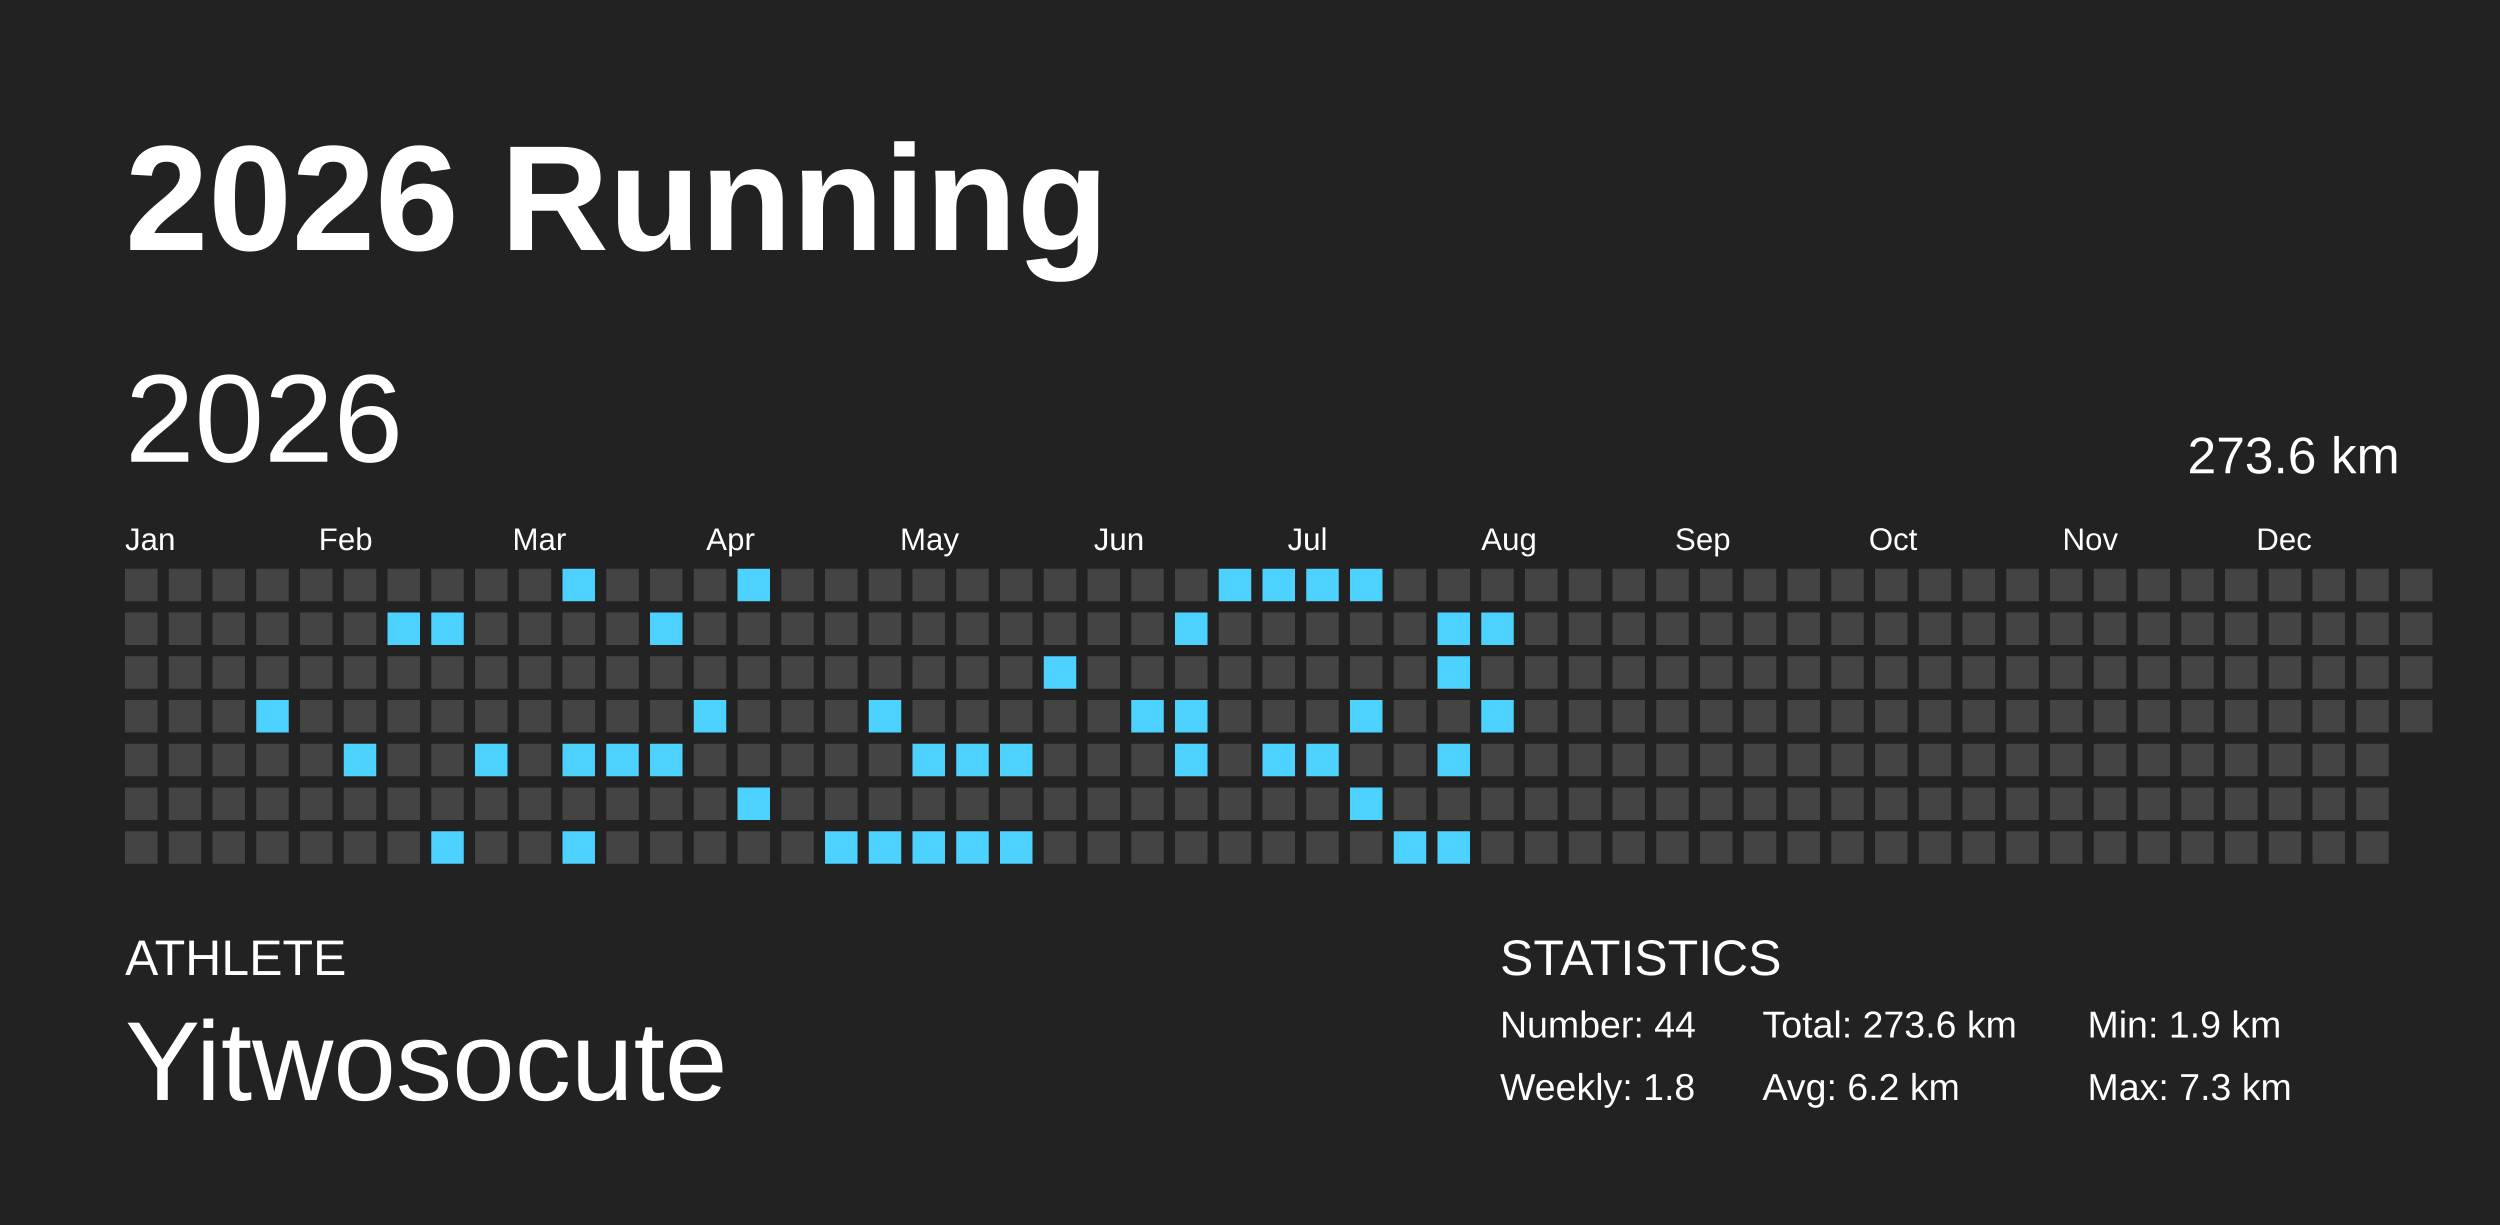
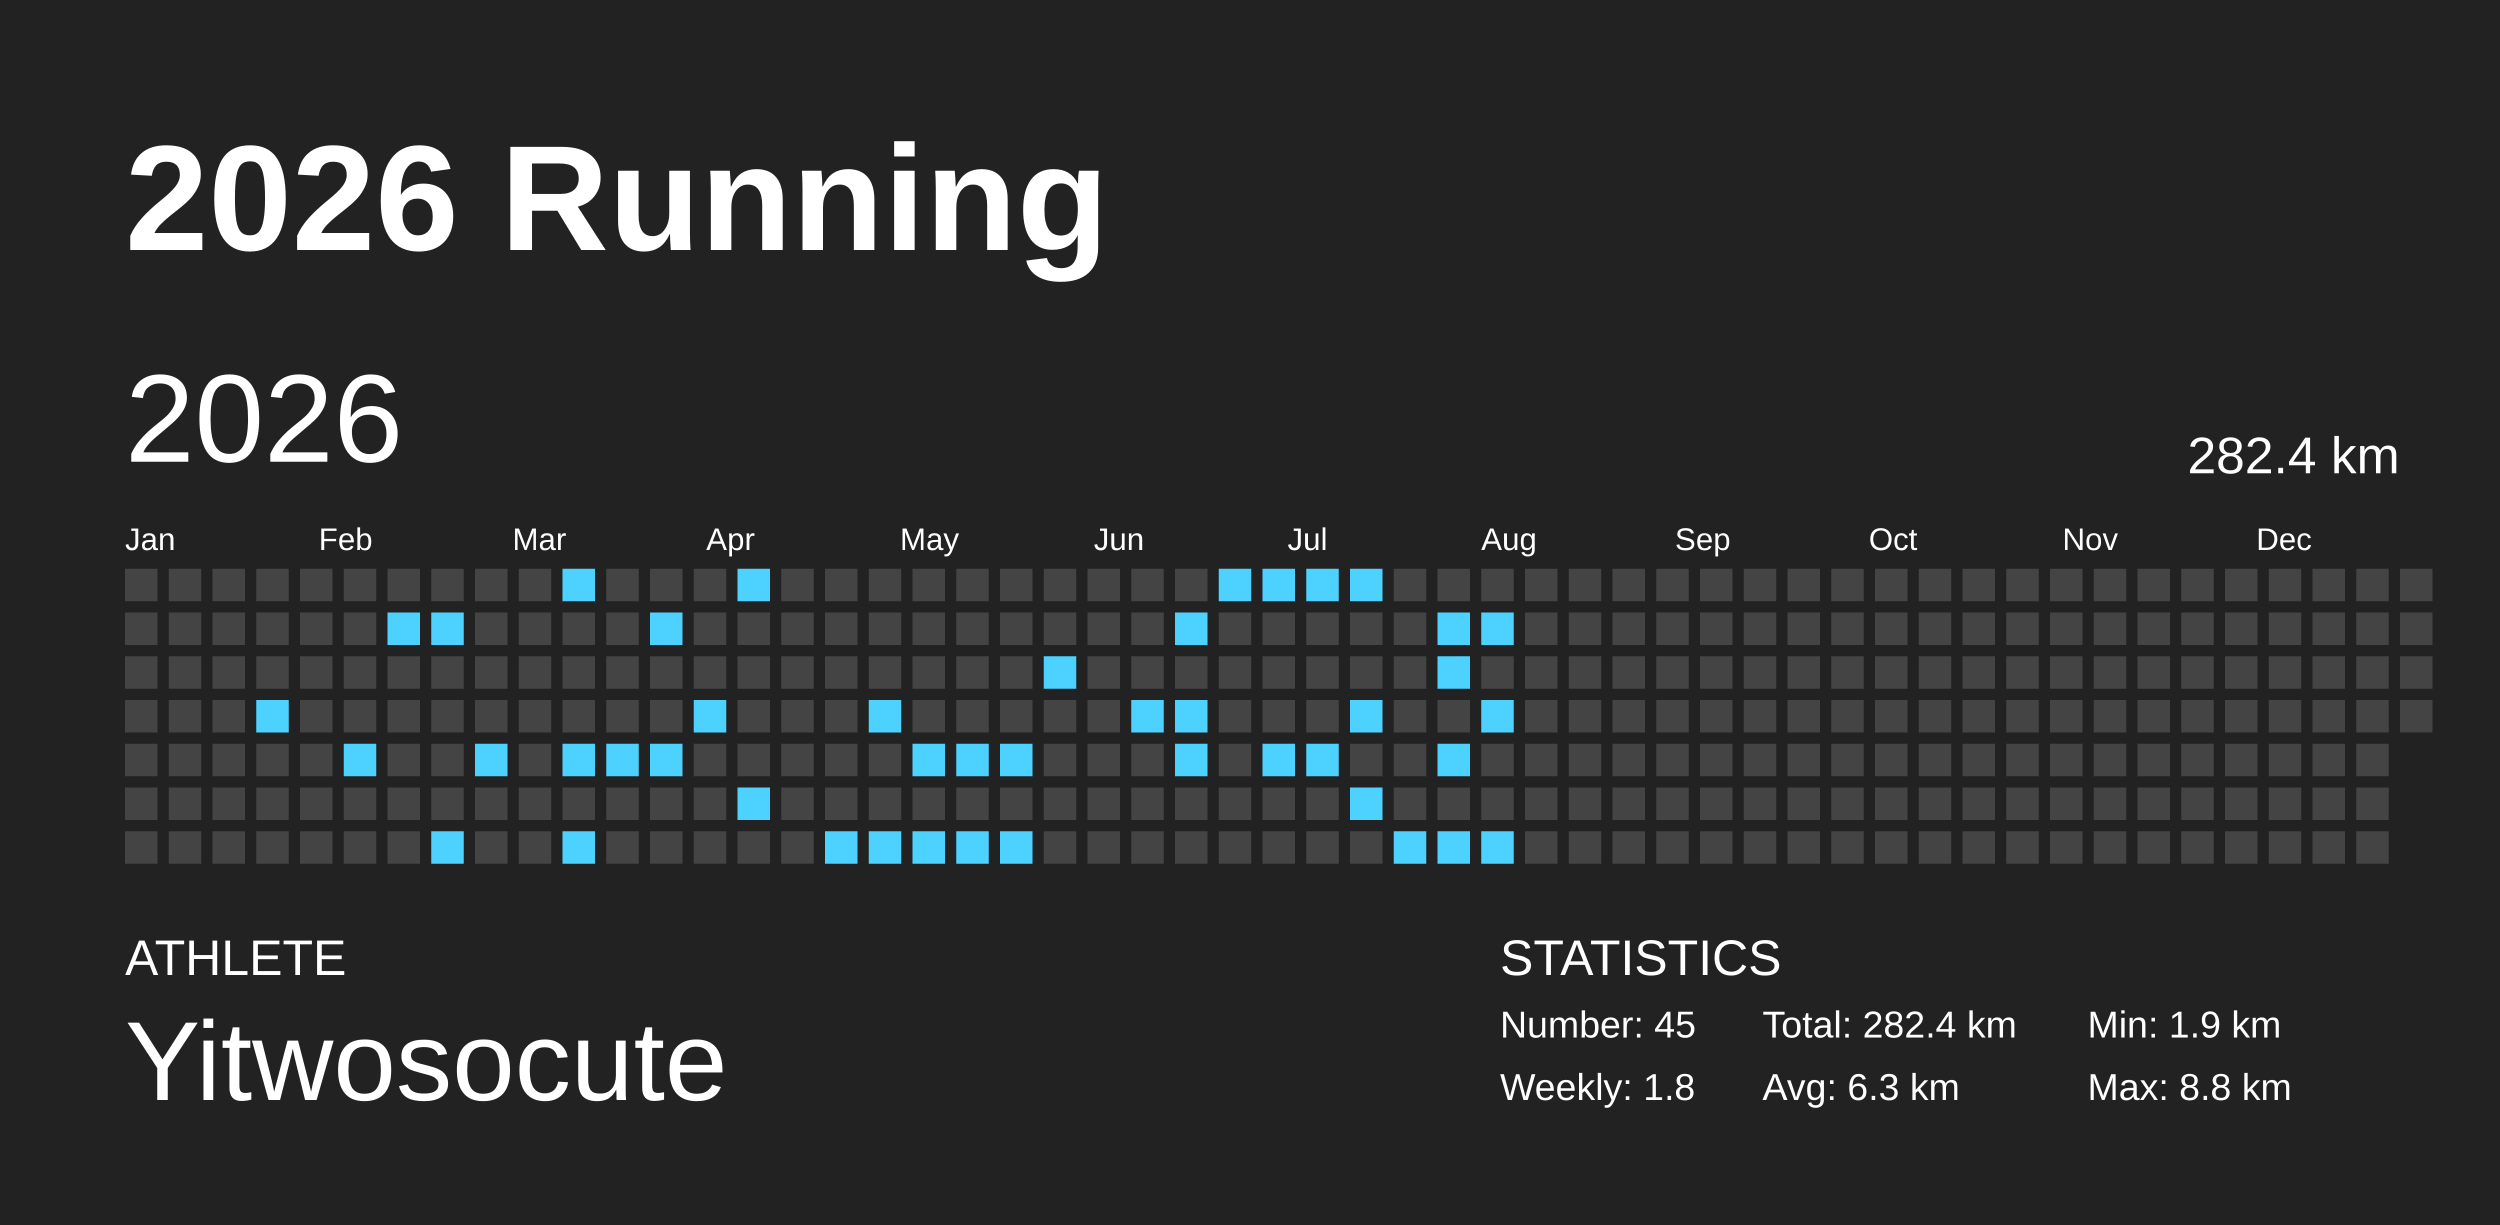
<svg xmlns="http://www.w3.org/2000/svg" baseProfile="full" height="98mm" version="1.1" viewBox="0,0,200,98" width="200mm">
  <defs />
  <rect fill="#222222" height="98" width="200" x="0" y="0" />
  <text fill="#FFFFFF" style="font-size:12px; font-family:Arial; font-weight:bold;" x="10" y="20">2026 Running</text>
  <text fill="#FFFFFF" style="font-size:4px; font-family:Arial" x="10" y="78">ATHLETE</text>
  <text fill="#FFFFFF" style="font-size:9px; font-family:Arial" x="10" y="88">Yitwosocute</text>
  <text fill="#FFFFFF" style="font-size:4px; font-family:Arial" x="120" y="78">STATISTICS</text>
-   <text fill="#FFFFFF" style="font-size:3px; font-family:Arial" x="120" y="83">Number: 44</text>
+   <text fill="#FFFFFF" style="font-size:3px; font-family:Arial" x="120" y="83">Number: 45</text>
  <text fill="#FFFFFF" style="font-size:3px; font-family:Arial" x="120" y="88">Weekly: 1.8</text>
-   <text fill="#FFFFFF" style="font-size:3px; font-family:Arial" x="141" y="83">Total: 273.6 km</text>
-   <text fill="#FFFFFF" style="font-size:3px; font-family:Arial" x="141" y="88">Avg: 6.2 km</text>
+   <text fill="#FFFFFF" style="font-size:3px; font-family:Arial" x="141" y="83">Total: 282.4 km</text>
+   <text fill="#FFFFFF" style="font-size:3px; font-family:Arial" x="141" y="88">Avg: 6.3 km</text>
  <text fill="#FFFFFF" style="font-size:3px; font-family:Arial" x="167" y="83">Min: 1.9 km</text>
-   <text fill="#FFFFFF" style="font-size:3px; font-family:Arial" x="167" y="88">Max: 7.3 km</text>
+   <text fill="#FFFFFF" style="font-size:3px; font-family:Arial" x="167" y="88">Max: 8.8 km</text>
  <text dominant-baseline="hanging" fill="#FFFFFF" style="font-size:10.0px; font-family:Arial;" x="10" y="30">2026</text>
-   <text dominant-baseline="hanging" fill="#FFFFFF" style="font-size:4.125px; font-family:Arial;" x="175" y="35">273.6 km</text>
+   <text dominant-baseline="hanging" fill="#FFFFFF" style="font-size:4.125px; font-family:Arial;" x="175" y="35">282.4 km</text>
  <text fill="#FFFFFF" style="font-size:2.5px; font-family:Arial" x="10.0" y="44">Jan</text>
  <text fill="#FFFFFF" style="font-size:2.5px; font-family:Arial" x="25.5" y="44">Feb</text>
  <text fill="#FFFFFF" style="font-size:2.5px; font-family:Arial" x="41.0" y="44">Mar</text>
  <text fill="#FFFFFF" style="font-size:2.5px; font-family:Arial" x="56.5" y="44">Apr</text>
  <text fill="#FFFFFF" style="font-size:2.5px; font-family:Arial" x="72.0" y="44">May</text>
  <text fill="#FFFFFF" style="font-size:2.5px; font-family:Arial" x="87.5" y="44">Jun</text>
  <text fill="#FFFFFF" style="font-size:2.5px; font-family:Arial" x="103.0" y="44">Jul</text>
  <text fill="#FFFFFF" style="font-size:2.5px; font-family:Arial" x="118.5" y="44">Aug</text>
  <text fill="#FFFFFF" style="font-size:2.5px; font-family:Arial" x="134.0" y="44">Sep</text>
  <text fill="#FFFFFF" style="font-size:2.5px; font-family:Arial" x="149.5" y="44">Oct</text>
  <text fill="#FFFFFF" style="font-size:2.5px; font-family:Arial" x="165.0" y="44">Nov</text>
  <text fill="#FFFFFF" style="font-size:2.5px; font-family:Arial" x="180.5" y="44">Dec</text>
  <rect fill="#444444" height="2.6" width="2.6" x="10.0" y="45.5" />
  <rect fill="#444444" height="2.6" width="2.6" x="10.0" y="49.0" />
  <rect fill="#444444" height="2.6" width="2.6" x="10.0" y="52.5" />
  <rect fill="#444444" height="2.6" width="2.6" x="10.0" y="56.0" />
  <rect fill="#444444" height="2.6" width="2.6" x="10.0" y="59.5" />
  <rect fill="#444444" height="2.6" width="2.6" x="10.0" y="63.0" />
  <rect fill="#444444" height="2.6" width="2.6" x="10.0" y="66.5" />
  <rect fill="#444444" height="2.6" width="2.6" x="13.5" y="45.5" />
  <rect fill="#444444" height="2.6" width="2.6" x="13.5" y="49.0" />
  <rect fill="#444444" height="2.6" width="2.6" x="13.5" y="52.5" />
  <rect fill="#444444" height="2.6" width="2.6" x="13.5" y="56.0" />
  <rect fill="#444444" height="2.6" width="2.6" x="13.5" y="59.5" />
  <rect fill="#444444" height="2.6" width="2.6" x="13.5" y="63.0" />
  <rect fill="#444444" height="2.6" width="2.6" x="13.5" y="66.5" />
  <rect fill="#444444" height="2.6" width="2.6" x="17.0" y="45.5" />
  <rect fill="#444444" height="2.6" width="2.6" x="17.0" y="49.0" />
  <rect fill="#444444" height="2.6" width="2.6" x="17.0" y="52.5" />
  <rect fill="#444444" height="2.6" width="2.6" x="17.0" y="56.0" />
  <rect fill="#444444" height="2.6" width="2.6" x="17.0" y="59.5" />
  <rect fill="#444444" height="2.6" width="2.6" x="17.0" y="63.0" />
  <rect fill="#444444" height="2.6" width="2.6" x="17.0" y="66.5" />
  <rect fill="#444444" height="2.6" width="2.6" x="20.5" y="45.5" />
  <rect fill="#444444" height="2.6" width="2.6" x="20.5" y="49.0" />
  <rect fill="#444444" height="2.6" width="2.6" x="20.5" y="52.5" />
  <rect fill="#4dd2ff" height="2.6" width="2.6" x="20.5" y="56.0" />
  <rect fill="#444444" height="2.6" width="2.6" x="20.5" y="59.5" />
  <rect fill="#444444" height="2.6" width="2.6" x="20.5" y="63.0" />
  <rect fill="#444444" height="2.6" width="2.6" x="20.5" y="66.5" />
  <rect fill="#444444" height="2.6" width="2.6" x="24.0" y="45.5" />
  <rect fill="#444444" height="2.6" width="2.6" x="24.0" y="49.0" />
  <rect fill="#444444" height="2.6" width="2.6" x="24.0" y="52.5" />
  <rect fill="#444444" height="2.6" width="2.6" x="24.0" y="56.0" />
  <rect fill="#444444" height="2.6" width="2.6" x="24.0" y="59.5" />
  <rect fill="#444444" height="2.6" width="2.6" x="24.0" y="63.0" />
  <rect fill="#444444" height="2.6" width="2.6" x="24.0" y="66.5" />
  <rect fill="#444444" height="2.6" width="2.6" x="27.5" y="45.5" />
  <rect fill="#444444" height="2.6" width="2.6" x="27.5" y="49.0" />
  <rect fill="#444444" height="2.6" width="2.6" x="27.5" y="52.5" />
  <rect fill="#444444" height="2.6" width="2.6" x="27.5" y="56.0" />
  <rect fill="#4dd2ff" height="2.6" width="2.6" x="27.5" y="59.5" />
  <rect fill="#444444" height="2.6" width="2.6" x="27.5" y="63.0" />
  <rect fill="#444444" height="2.6" width="2.6" x="27.5" y="66.5" />
  <rect fill="#444444" height="2.6" width="2.6" x="31.0" y="45.5" />
  <rect fill="#4dd2ff" height="2.6" width="2.6" x="31.0" y="49.0" />
  <rect fill="#444444" height="2.6" width="2.6" x="31.0" y="52.5" />
  <rect fill="#444444" height="2.6" width="2.6" x="31.0" y="56.0" />
  <rect fill="#444444" height="2.6" width="2.6" x="31.0" y="59.5" />
  <rect fill="#444444" height="2.6" width="2.6" x="31.0" y="63.0" />
  <rect fill="#444444" height="2.6" width="2.6" x="31.0" y="66.5" />
  <rect fill="#444444" height="2.6" width="2.6" x="34.5" y="45.5" />
  <rect fill="#4dd2ff" height="2.6" width="2.6" x="34.5" y="49.0" />
  <rect fill="#444444" height="2.6" width="2.6" x="34.5" y="52.5" />
  <rect fill="#444444" height="2.6" width="2.6" x="34.5" y="56.0" />
  <rect fill="#444444" height="2.6" width="2.6" x="34.5" y="59.5" />
  <rect fill="#444444" height="2.6" width="2.6" x="34.5" y="63.0" />
  <rect fill="#4dd2ff" height="2.6" width="2.6" x="34.5" y="66.5" />
  <rect fill="#444444" height="2.6" width="2.6" x="38.0" y="45.5" />
  <rect fill="#444444" height="2.6" width="2.6" x="38.0" y="49.0" />
  <rect fill="#444444" height="2.6" width="2.6" x="38.0" y="52.5" />
  <rect fill="#444444" height="2.6" width="2.6" x="38.0" y="56.0" />
  <rect fill="#4dd2ff" height="2.6" width="2.6" x="38.0" y="59.5" />
  <rect fill="#444444" height="2.6" width="2.6" x="38.0" y="63.0" />
  <rect fill="#444444" height="2.6" width="2.6" x="38.0" y="66.5" />
  <rect fill="#444444" height="2.6" width="2.6" x="41.5" y="45.5" />
  <rect fill="#444444" height="2.6" width="2.6" x="41.5" y="49.0" />
  <rect fill="#444444" height="2.6" width="2.6" x="41.5" y="52.5" />
  <rect fill="#444444" height="2.6" width="2.6" x="41.5" y="56.0" />
  <rect fill="#444444" height="2.6" width="2.6" x="41.5" y="59.5" />
  <rect fill="#444444" height="2.6" width="2.6" x="41.5" y="63.0" />
  <rect fill="#444444" height="2.6" width="2.6" x="41.5" y="66.5" />
  <rect fill="#4dd2ff" height="2.6" width="2.6" x="45.0" y="45.5" />
  <rect fill="#444444" height="2.6" width="2.6" x="45.0" y="49.0" />
  <rect fill="#444444" height="2.6" width="2.6" x="45.0" y="52.5" />
  <rect fill="#444444" height="2.6" width="2.6" x="45.0" y="56.0" />
  <rect fill="#4dd2ff" height="2.6" width="2.6" x="45.0" y="59.5" />
  <rect fill="#444444" height="2.6" width="2.6" x="45.0" y="63.0" />
  <rect fill="#4dd2ff" height="2.6" width="2.6" x="45.0" y="66.5" />
  <rect fill="#444444" height="2.6" width="2.6" x="48.5" y="45.5" />
  <rect fill="#444444" height="2.6" width="2.6" x="48.5" y="49.0" />
  <rect fill="#444444" height="2.6" width="2.6" x="48.5" y="52.5" />
  <rect fill="#444444" height="2.6" width="2.6" x="48.5" y="56.0" />
  <rect fill="#4dd2ff" height="2.6" width="2.6" x="48.5" y="59.5" />
  <rect fill="#444444" height="2.6" width="2.6" x="48.5" y="63.0" />
  <rect fill="#444444" height="2.6" width="2.6" x="48.5" y="66.5" />
  <rect fill="#444444" height="2.6" width="2.6" x="52.0" y="45.5" />
  <rect fill="#4dd2ff" height="2.6" width="2.6" x="52.0" y="49.0" />
  <rect fill="#444444" height="2.6" width="2.6" x="52.0" y="52.5" />
  <rect fill="#444444" height="2.6" width="2.6" x="52.0" y="56.0" />
  <rect fill="#4dd2ff" height="2.6" width="2.6" x="52.0" y="59.5" />
  <rect fill="#444444" height="2.6" width="2.6" x="52.0" y="63.0" />
  <rect fill="#444444" height="2.6" width="2.6" x="52.0" y="66.5" />
  <rect fill="#444444" height="2.6" width="2.6" x="55.5" y="45.5" />
  <rect fill="#444444" height="2.6" width="2.6" x="55.5" y="49.0" />
  <rect fill="#444444" height="2.6" width="2.6" x="55.5" y="52.5" />
  <rect fill="#4dd2ff" height="2.6" width="2.6" x="55.5" y="56.0" />
  <rect fill="#444444" height="2.6" width="2.6" x="55.5" y="59.5" />
  <rect fill="#444444" height="2.6" width="2.6" x="55.5" y="63.0" />
  <rect fill="#444444" height="2.6" width="2.6" x="55.5" y="66.5" />
  <rect fill="#4dd2ff" height="2.6" width="2.6" x="59.0" y="45.5" />
  <rect fill="#444444" height="2.6" width="2.6" x="59.0" y="49.0" />
  <rect fill="#444444" height="2.6" width="2.6" x="59.0" y="52.5" />
  <rect fill="#444444" height="2.6" width="2.6" x="59.0" y="56.0" />
  <rect fill="#444444" height="2.6" width="2.6" x="59.0" y="59.5" />
  <rect fill="#4dd2ff" height="2.6" width="2.6" x="59.0" y="63.0" />
  <rect fill="#444444" height="2.6" width="2.6" x="59.0" y="66.5" />
  <rect fill="#444444" height="2.6" width="2.6" x="62.5" y="45.5" />
  <rect fill="#444444" height="2.6" width="2.6" x="62.5" y="49.0" />
  <rect fill="#444444" height="2.6" width="2.6" x="62.5" y="52.5" />
  <rect fill="#444444" height="2.6" width="2.6" x="62.5" y="56.0" />
  <rect fill="#444444" height="2.6" width="2.6" x="62.5" y="59.5" />
  <rect fill="#444444" height="2.6" width="2.6" x="62.5" y="63.0" />
  <rect fill="#444444" height="2.6" width="2.6" x="62.5" y="66.5" />
  <rect fill="#444444" height="2.6" width="2.6" x="66.0" y="45.5" />
  <rect fill="#444444" height="2.6" width="2.6" x="66.0" y="49.0" />
  <rect fill="#444444" height="2.6" width="2.6" x="66.0" y="52.5" />
  <rect fill="#444444" height="2.6" width="2.6" x="66.0" y="56.0" />
  <rect fill="#444444" height="2.6" width="2.6" x="66.0" y="59.5" />
  <rect fill="#444444" height="2.6" width="2.6" x="66.0" y="63.0" />
  <rect fill="#4dd2ff" height="2.6" width="2.6" x="66.0" y="66.5" />
  <rect fill="#444444" height="2.6" width="2.6" x="69.5" y="45.5" />
  <rect fill="#444444" height="2.6" width="2.6" x="69.5" y="49.0" />
  <rect fill="#444444" height="2.6" width="2.6" x="69.5" y="52.5" />
  <rect fill="#4dd2ff" height="2.6" width="2.6" x="69.5" y="56.0" />
  <rect fill="#444444" height="2.6" width="2.6" x="69.5" y="59.5" />
  <rect fill="#444444" height="2.6" width="2.6" x="69.5" y="63.0" />
  <rect fill="#4dd2ff" height="2.6" width="2.6" x="69.5" y="66.5" />
  <rect fill="#444444" height="2.6" width="2.6" x="73.0" y="45.5" />
  <rect fill="#444444" height="2.6" width="2.6" x="73.0" y="49.0" />
  <rect fill="#444444" height="2.6" width="2.6" x="73.0" y="52.5" />
  <rect fill="#444444" height="2.6" width="2.6" x="73.0" y="56.0" />
  <rect fill="#4dd2ff" height="2.6" width="2.6" x="73.0" y="59.5" />
  <rect fill="#444444" height="2.6" width="2.6" x="73.0" y="63.0" />
  <rect fill="#4dd2ff" height="2.6" width="2.6" x="73.0" y="66.5" />
  <rect fill="#444444" height="2.6" width="2.6" x="76.5" y="45.5" />
  <rect fill="#444444" height="2.6" width="2.6" x="76.5" y="49.0" />
  <rect fill="#444444" height="2.6" width="2.6" x="76.5" y="52.5" />
  <rect fill="#444444" height="2.6" width="2.6" x="76.5" y="56.0" />
  <rect fill="#4dd2ff" height="2.6" width="2.6" x="76.5" y="59.5" />
  <rect fill="#444444" height="2.6" width="2.6" x="76.5" y="63.0" />
  <rect fill="#4dd2ff" height="2.6" width="2.6" x="76.5" y="66.5" />
  <rect fill="#444444" height="2.6" width="2.6" x="80.0" y="45.5" />
  <rect fill="#444444" height="2.6" width="2.6" x="80.0" y="49.0" />
  <rect fill="#444444" height="2.6" width="2.6" x="80.0" y="52.5" />
  <rect fill="#444444" height="2.6" width="2.6" x="80.0" y="56.0" />
  <rect fill="#4dd2ff" height="2.6" width="2.6" x="80.0" y="59.5" />
  <rect fill="#444444" height="2.6" width="2.6" x="80.0" y="63.0" />
  <rect fill="#4dd2ff" height="2.6" width="2.6" x="80.0" y="66.5" />
  <rect fill="#444444" height="2.6" width="2.6" x="83.5" y="45.5" />
  <rect fill="#444444" height="2.6" width="2.6" x="83.5" y="49.0" />
  <rect fill="#4dd2ff" height="2.6" width="2.6" x="83.5" y="52.5" />
  <rect fill="#444444" height="2.6" width="2.6" x="83.5" y="56.0" />
  <rect fill="#444444" height="2.6" width="2.6" x="83.5" y="59.5" />
  <rect fill="#444444" height="2.6" width="2.6" x="83.5" y="63.0" />
  <rect fill="#444444" height="2.6" width="2.6" x="83.5" y="66.5" />
  <rect fill="#444444" height="2.6" width="2.6" x="87.0" y="45.5" />
  <rect fill="#444444" height="2.6" width="2.6" x="87.0" y="49.0" />
  <rect fill="#444444" height="2.6" width="2.6" x="87.0" y="52.5" />
  <rect fill="#444444" height="2.6" width="2.6" x="87.0" y="56.0" />
  <rect fill="#444444" height="2.6" width="2.6" x="87.0" y="59.5" />
  <rect fill="#444444" height="2.6" width="2.6" x="87.0" y="63.0" />
  <rect fill="#444444" height="2.6" width="2.6" x="87.0" y="66.5" />
  <rect fill="#444444" height="2.6" width="2.6" x="90.5" y="45.5" />
  <rect fill="#444444" height="2.6" width="2.6" x="90.5" y="49.0" />
  <rect fill="#444444" height="2.6" width="2.6" x="90.5" y="52.5" />
  <rect fill="#4dd2ff" height="2.6" width="2.6" x="90.5" y="56.0" />
  <rect fill="#444444" height="2.6" width="2.6" x="90.5" y="59.5" />
  <rect fill="#444444" height="2.6" width="2.6" x="90.5" y="63.0" />
  <rect fill="#444444" height="2.6" width="2.6" x="90.5" y="66.5" />
  <rect fill="#444444" height="2.6" width="2.6" x="94.0" y="45.5" />
  <rect fill="#4dd2ff" height="2.6" width="2.6" x="94.0" y="49.0" />
  <rect fill="#444444" height="2.6" width="2.6" x="94.0" y="52.5" />
  <rect fill="#4dd2ff" height="2.6" width="2.6" x="94.0" y="56.0" />
  <rect fill="#4dd2ff" height="2.6" width="2.6" x="94.0" y="59.5" />
  <rect fill="#444444" height="2.6" width="2.6" x="94.0" y="63.0" />
  <rect fill="#444444" height="2.6" width="2.6" x="94.0" y="66.5" />
  <rect fill="#4dd2ff" height="2.6" width="2.6" x="97.5" y="45.5" />
  <rect fill="#444444" height="2.6" width="2.6" x="97.5" y="49.0" />
  <rect fill="#444444" height="2.6" width="2.6" x="97.5" y="52.5" />
  <rect fill="#444444" height="2.6" width="2.6" x="97.5" y="56.0" />
  <rect fill="#444444" height="2.6" width="2.6" x="97.5" y="59.5" />
  <rect fill="#444444" height="2.6" width="2.6" x="97.5" y="63.0" />
  <rect fill="#444444" height="2.6" width="2.6" x="97.5" y="66.5" />
  <rect fill="#4dd2ff" height="2.6" width="2.6" x="101.0" y="45.5" />
  <rect fill="#444444" height="2.6" width="2.6" x="101.0" y="49.0" />
  <rect fill="#444444" height="2.6" width="2.6" x="101.0" y="52.5" />
  <rect fill="#444444" height="2.6" width="2.6" x="101.0" y="56.0" />
  <rect fill="#4dd2ff" height="2.6" width="2.6" x="101.0" y="59.5" />
  <rect fill="#444444" height="2.6" width="2.6" x="101.0" y="63.0" />
  <rect fill="#444444" height="2.6" width="2.6" x="101.0" y="66.5" />
  <rect fill="#4dd2ff" height="2.6" width="2.6" x="104.5" y="45.5" />
  <rect fill="#444444" height="2.6" width="2.6" x="104.5" y="49.0" />
  <rect fill="#444444" height="2.6" width="2.6" x="104.5" y="52.5" />
  <rect fill="#444444" height="2.6" width="2.6" x="104.5" y="56.0" />
  <rect fill="#4dd2ff" height="2.6" width="2.6" x="104.5" y="59.5" />
  <rect fill="#444444" height="2.6" width="2.6" x="104.5" y="63.0" />
  <rect fill="#444444" height="2.6" width="2.6" x="104.5" y="66.5" />
  <rect fill="#4dd2ff" height="2.6" width="2.6" x="108.0" y="45.5" />
  <rect fill="#444444" height="2.6" width="2.6" x="108.0" y="49.0" />
  <rect fill="#444444" height="2.6" width="2.6" x="108.0" y="52.5" />
  <rect fill="#4dd2ff" height="2.6" width="2.6" x="108.0" y="56.0" />
  <rect fill="#444444" height="2.6" width="2.6" x="108.0" y="59.5" />
  <rect fill="#4dd2ff" height="2.6" width="2.6" x="108.0" y="63.0" />
  <rect fill="#444444" height="2.6" width="2.6" x="108.0" y="66.5" />
  <rect fill="#444444" height="2.6" width="2.6" x="111.5" y="45.5" />
  <rect fill="#444444" height="2.6" width="2.6" x="111.5" y="49.0" />
  <rect fill="#444444" height="2.6" width="2.6" x="111.5" y="52.5" />
  <rect fill="#444444" height="2.6" width="2.6" x="111.5" y="56.0" />
  <rect fill="#444444" height="2.6" width="2.6" x="111.5" y="59.5" />
  <rect fill="#444444" height="2.6" width="2.6" x="111.5" y="63.0" />
  <rect fill="#4dd2ff" height="2.6" width="2.6" x="111.5" y="66.5" />
  <rect fill="#444444" height="2.6" width="2.6" x="115.0" y="45.5" />
  <rect fill="#4dd2ff" height="2.6" width="2.6" x="115.0" y="49.0" />
  <rect fill="#4dd2ff" height="2.6" width="2.6" x="115.0" y="52.5" />
  <rect fill="#444444" height="2.6" width="2.6" x="115.0" y="56.0" />
  <rect fill="#4dd2ff" height="2.6" width="2.6" x="115.0" y="59.5" />
  <rect fill="#444444" height="2.6" width="2.6" x="115.0" y="63.0" />
  <rect fill="#4dd2ff" height="2.6" width="2.6" x="115.0" y="66.5" />
  <rect fill="#444444" height="2.6" width="2.6" x="118.5" y="45.5" />
  <rect fill="#4dd2ff" height="2.6" width="2.6" x="118.5" y="49.0" />
  <rect fill="#444444" height="2.6" width="2.6" x="118.5" y="52.5" />
  <rect fill="#4dd2ff" height="2.6" width="2.6" x="118.5" y="56.0" />
  <rect fill="#444444" height="2.6" width="2.6" x="118.5" y="59.5" />
  <rect fill="#444444" height="2.6" width="2.6" x="118.5" y="63.0" />
-   <rect fill="#444444" height="2.6" width="2.6" x="118.5" y="66.5" />
+   <rect fill="#4dd2ff" height="2.6" width="2.6" x="118.5" y="66.5" />
  <rect fill="#444444" height="2.6" width="2.6" x="122.0" y="45.5" />
  <rect fill="#444444" height="2.6" width="2.6" x="122.0" y="49.0" />
  <rect fill="#444444" height="2.6" width="2.6" x="122.0" y="52.5" />
  <rect fill="#444444" height="2.6" width="2.6" x="122.0" y="56.0" />
  <rect fill="#444444" height="2.6" width="2.6" x="122.0" y="59.5" />
  <rect fill="#444444" height="2.6" width="2.6" x="122.0" y="63.0" />
  <rect fill="#444444" height="2.6" width="2.6" x="122.0" y="66.5" />
  <rect fill="#444444" height="2.6" width="2.6" x="125.5" y="45.5" />
  <rect fill="#444444" height="2.6" width="2.6" x="125.5" y="49.0" />
  <rect fill="#444444" height="2.6" width="2.6" x="125.5" y="52.5" />
  <rect fill="#444444" height="2.6" width="2.6" x="125.5" y="56.0" />
  <rect fill="#444444" height="2.6" width="2.6" x="125.5" y="59.5" />
  <rect fill="#444444" height="2.6" width="2.6" x="125.5" y="63.0" />
  <rect fill="#444444" height="2.6" width="2.6" x="125.5" y="66.5" />
  <rect fill="#444444" height="2.6" width="2.6" x="129.0" y="45.5" />
  <rect fill="#444444" height="2.6" width="2.6" x="129.0" y="49.0" />
  <rect fill="#444444" height="2.6" width="2.6" x="129.0" y="52.5" />
  <rect fill="#444444" height="2.6" width="2.6" x="129.0" y="56.0" />
  <rect fill="#444444" height="2.6" width="2.6" x="129.0" y="59.5" />
  <rect fill="#444444" height="2.6" width="2.6" x="129.0" y="63.0" />
  <rect fill="#444444" height="2.6" width="2.6" x="129.0" y="66.5" />
  <rect fill="#444444" height="2.6" width="2.6" x="132.5" y="45.5" />
  <rect fill="#444444" height="2.6" width="2.6" x="132.5" y="49.0" />
  <rect fill="#444444" height="2.6" width="2.6" x="132.5" y="52.5" />
  <rect fill="#444444" height="2.6" width="2.6" x="132.5" y="56.0" />
  <rect fill="#444444" height="2.6" width="2.6" x="132.5" y="59.5" />
  <rect fill="#444444" height="2.6" width="2.6" x="132.5" y="63.0" />
  <rect fill="#444444" height="2.6" width="2.6" x="132.5" y="66.5" />
  <rect fill="#444444" height="2.6" width="2.6" x="136.0" y="45.5" />
  <rect fill="#444444" height="2.6" width="2.6" x="136.0" y="49.0" />
  <rect fill="#444444" height="2.6" width="2.6" x="136.0" y="52.5" />
  <rect fill="#444444" height="2.6" width="2.6" x="136.0" y="56.0" />
  <rect fill="#444444" height="2.6" width="2.6" x="136.0" y="59.5" />
  <rect fill="#444444" height="2.6" width="2.6" x="136.0" y="63.0" />
  <rect fill="#444444" height="2.6" width="2.6" x="136.0" y="66.5" />
  <rect fill="#444444" height="2.6" width="2.6" x="139.5" y="45.5" />
  <rect fill="#444444" height="2.6" width="2.6" x="139.5" y="49.0" />
  <rect fill="#444444" height="2.6" width="2.6" x="139.5" y="52.5" />
  <rect fill="#444444" height="2.6" width="2.6" x="139.5" y="56.0" />
  <rect fill="#444444" height="2.6" width="2.6" x="139.5" y="59.5" />
  <rect fill="#444444" height="2.6" width="2.6" x="139.5" y="63.0" />
  <rect fill="#444444" height="2.6" width="2.6" x="139.5" y="66.5" />
  <rect fill="#444444" height="2.6" width="2.6" x="143.0" y="45.5" />
  <rect fill="#444444" height="2.6" width="2.6" x="143.0" y="49.0" />
  <rect fill="#444444" height="2.6" width="2.6" x="143.0" y="52.5" />
  <rect fill="#444444" height="2.6" width="2.6" x="143.0" y="56.0" />
  <rect fill="#444444" height="2.6" width="2.6" x="143.0" y="59.5" />
  <rect fill="#444444" height="2.6" width="2.6" x="143.0" y="63.0" />
  <rect fill="#444444" height="2.6" width="2.6" x="143.0" y="66.5" />
  <rect fill="#444444" height="2.6" width="2.6" x="146.5" y="45.5" />
  <rect fill="#444444" height="2.6" width="2.6" x="146.5" y="49.0" />
  <rect fill="#444444" height="2.6" width="2.6" x="146.5" y="52.5" />
  <rect fill="#444444" height="2.6" width="2.6" x="146.5" y="56.0" />
  <rect fill="#444444" height="2.6" width="2.6" x="146.5" y="59.5" />
  <rect fill="#444444" height="2.6" width="2.6" x="146.5" y="63.0" />
  <rect fill="#444444" height="2.6" width="2.6" x="146.5" y="66.5" />
  <rect fill="#444444" height="2.6" width="2.6" x="150.0" y="45.5" />
  <rect fill="#444444" height="2.6" width="2.6" x="150.0" y="49.0" />
  <rect fill="#444444" height="2.6" width="2.6" x="150.0" y="52.5" />
  <rect fill="#444444" height="2.6" width="2.6" x="150.0" y="56.0" />
  <rect fill="#444444" height="2.6" width="2.6" x="150.0" y="59.5" />
  <rect fill="#444444" height="2.6" width="2.6" x="150.0" y="63.0" />
  <rect fill="#444444" height="2.6" width="2.6" x="150.0" y="66.5" />
  <rect fill="#444444" height="2.6" width="2.6" x="153.5" y="45.5" />
  <rect fill="#444444" height="2.6" width="2.6" x="153.5" y="49.0" />
  <rect fill="#444444" height="2.6" width="2.6" x="153.5" y="52.5" />
  <rect fill="#444444" height="2.6" width="2.6" x="153.5" y="56.0" />
  <rect fill="#444444" height="2.6" width="2.6" x="153.5" y="59.5" />
  <rect fill="#444444" height="2.6" width="2.6" x="153.5" y="63.0" />
  <rect fill="#444444" height="2.6" width="2.6" x="153.5" y="66.5" />
  <rect fill="#444444" height="2.6" width="2.6" x="157.0" y="45.5" />
  <rect fill="#444444" height="2.6" width="2.6" x="157.0" y="49.0" />
  <rect fill="#444444" height="2.6" width="2.6" x="157.0" y="52.5" />
  <rect fill="#444444" height="2.6" width="2.6" x="157.0" y="56.0" />
  <rect fill="#444444" height="2.6" width="2.6" x="157.0" y="59.5" />
  <rect fill="#444444" height="2.6" width="2.6" x="157.0" y="63.0" />
  <rect fill="#444444" height="2.6" width="2.6" x="157.0" y="66.5" />
  <rect fill="#444444" height="2.6" width="2.6" x="160.5" y="45.5" />
  <rect fill="#444444" height="2.6" width="2.6" x="160.5" y="49.0" />
  <rect fill="#444444" height="2.6" width="2.6" x="160.5" y="52.5" />
  <rect fill="#444444" height="2.6" width="2.6" x="160.5" y="56.0" />
  <rect fill="#444444" height="2.6" width="2.6" x="160.5" y="59.5" />
  <rect fill="#444444" height="2.6" width="2.6" x="160.5" y="63.0" />
  <rect fill="#444444" height="2.6" width="2.6" x="160.5" y="66.5" />
  <rect fill="#444444" height="2.6" width="2.6" x="164.0" y="45.5" />
  <rect fill="#444444" height="2.6" width="2.6" x="164.0" y="49.0" />
  <rect fill="#444444" height="2.6" width="2.6" x="164.0" y="52.5" />
  <rect fill="#444444" height="2.6" width="2.6" x="164.0" y="56.0" />
  <rect fill="#444444" height="2.6" width="2.6" x="164.0" y="59.5" />
  <rect fill="#444444" height="2.6" width="2.6" x="164.0" y="63.0" />
  <rect fill="#444444" height="2.6" width="2.6" x="164.0" y="66.5" />
  <rect fill="#444444" height="2.6" width="2.6" x="167.5" y="45.5" />
  <rect fill="#444444" height="2.6" width="2.6" x="167.5" y="49.0" />
  <rect fill="#444444" height="2.6" width="2.6" x="167.5" y="52.5" />
  <rect fill="#444444" height="2.6" width="2.6" x="167.5" y="56.0" />
  <rect fill="#444444" height="2.6" width="2.6" x="167.5" y="59.5" />
  <rect fill="#444444" height="2.6" width="2.6" x="167.5" y="63.0" />
  <rect fill="#444444" height="2.6" width="2.6" x="167.5" y="66.5" />
  <rect fill="#444444" height="2.6" width="2.6" x="171.0" y="45.5" />
  <rect fill="#444444" height="2.6" width="2.6" x="171.0" y="49.0" />
  <rect fill="#444444" height="2.6" width="2.6" x="171.0" y="52.5" />
  <rect fill="#444444" height="2.6" width="2.6" x="171.0" y="56.0" />
  <rect fill="#444444" height="2.6" width="2.6" x="171.0" y="59.5" />
  <rect fill="#444444" height="2.6" width="2.6" x="171.0" y="63.0" />
  <rect fill="#444444" height="2.6" width="2.6" x="171.0" y="66.5" />
  <rect fill="#444444" height="2.6" width="2.6" x="174.5" y="45.5" />
  <rect fill="#444444" height="2.6" width="2.6" x="174.5" y="49.0" />
  <rect fill="#444444" height="2.6" width="2.6" x="174.5" y="52.5" />
  <rect fill="#444444" height="2.6" width="2.6" x="174.5" y="56.0" />
  <rect fill="#444444" height="2.6" width="2.6" x="174.5" y="59.5" />
  <rect fill="#444444" height="2.6" width="2.6" x="174.5" y="63.0" />
  <rect fill="#444444" height="2.6" width="2.6" x="174.5" y="66.5" />
  <rect fill="#444444" height="2.6" width="2.6" x="178.0" y="45.5" />
  <rect fill="#444444" height="2.6" width="2.6" x="178.0" y="49.0" />
  <rect fill="#444444" height="2.6" width="2.6" x="178.0" y="52.5" />
  <rect fill="#444444" height="2.6" width="2.6" x="178.0" y="56.0" />
  <rect fill="#444444" height="2.6" width="2.6" x="178.0" y="59.5" />
  <rect fill="#444444" height="2.6" width="2.6" x="178.0" y="63.0" />
  <rect fill="#444444" height="2.6" width="2.6" x="178.0" y="66.5" />
  <rect fill="#444444" height="2.6" width="2.6" x="181.5" y="45.5" />
  <rect fill="#444444" height="2.6" width="2.6" x="181.5" y="49.0" />
  <rect fill="#444444" height="2.6" width="2.6" x="181.5" y="52.5" />
  <rect fill="#444444" height="2.6" width="2.6" x="181.5" y="56.0" />
  <rect fill="#444444" height="2.6" width="2.6" x="181.5" y="59.5" />
  <rect fill="#444444" height="2.6" width="2.6" x="181.5" y="63.0" />
  <rect fill="#444444" height="2.6" width="2.6" x="181.5" y="66.5" />
  <rect fill="#444444" height="2.6" width="2.6" x="185.0" y="45.5" />
  <rect fill="#444444" height="2.6" width="2.6" x="185.0" y="49.0" />
  <rect fill="#444444" height="2.6" width="2.6" x="185.0" y="52.5" />
  <rect fill="#444444" height="2.6" width="2.6" x="185.0" y="56.0" />
  <rect fill="#444444" height="2.6" width="2.6" x="185.0" y="59.5" />
  <rect fill="#444444" height="2.6" width="2.6" x="185.0" y="63.0" />
  <rect fill="#444444" height="2.6" width="2.6" x="185.0" y="66.5" />
  <rect fill="#444444" height="2.6" width="2.6" x="188.5" y="45.5" />
  <rect fill="#444444" height="2.6" width="2.6" x="188.5" y="49.0" />
  <rect fill="#444444" height="2.6" width="2.6" x="188.5" y="52.5" />
  <rect fill="#444444" height="2.6" width="2.6" x="188.5" y="56.0" />
  <rect fill="#444444" height="2.6" width="2.6" x="188.5" y="59.5" />
  <rect fill="#444444" height="2.6" width="2.6" x="188.5" y="63.0" />
  <rect fill="#444444" height="2.6" width="2.6" x="188.5" y="66.5" />
  <rect fill="#444444" height="2.6" width="2.6" x="192.0" y="45.5" />
  <rect fill="#444444" height="2.6" width="2.6" x="192.0" y="49.0" />
  <rect fill="#444444" height="2.6" width="2.6" x="192.0" y="52.5" />
  <rect fill="#444444" height="2.6" width="2.6" x="192.0" y="56.0" />
</svg>
